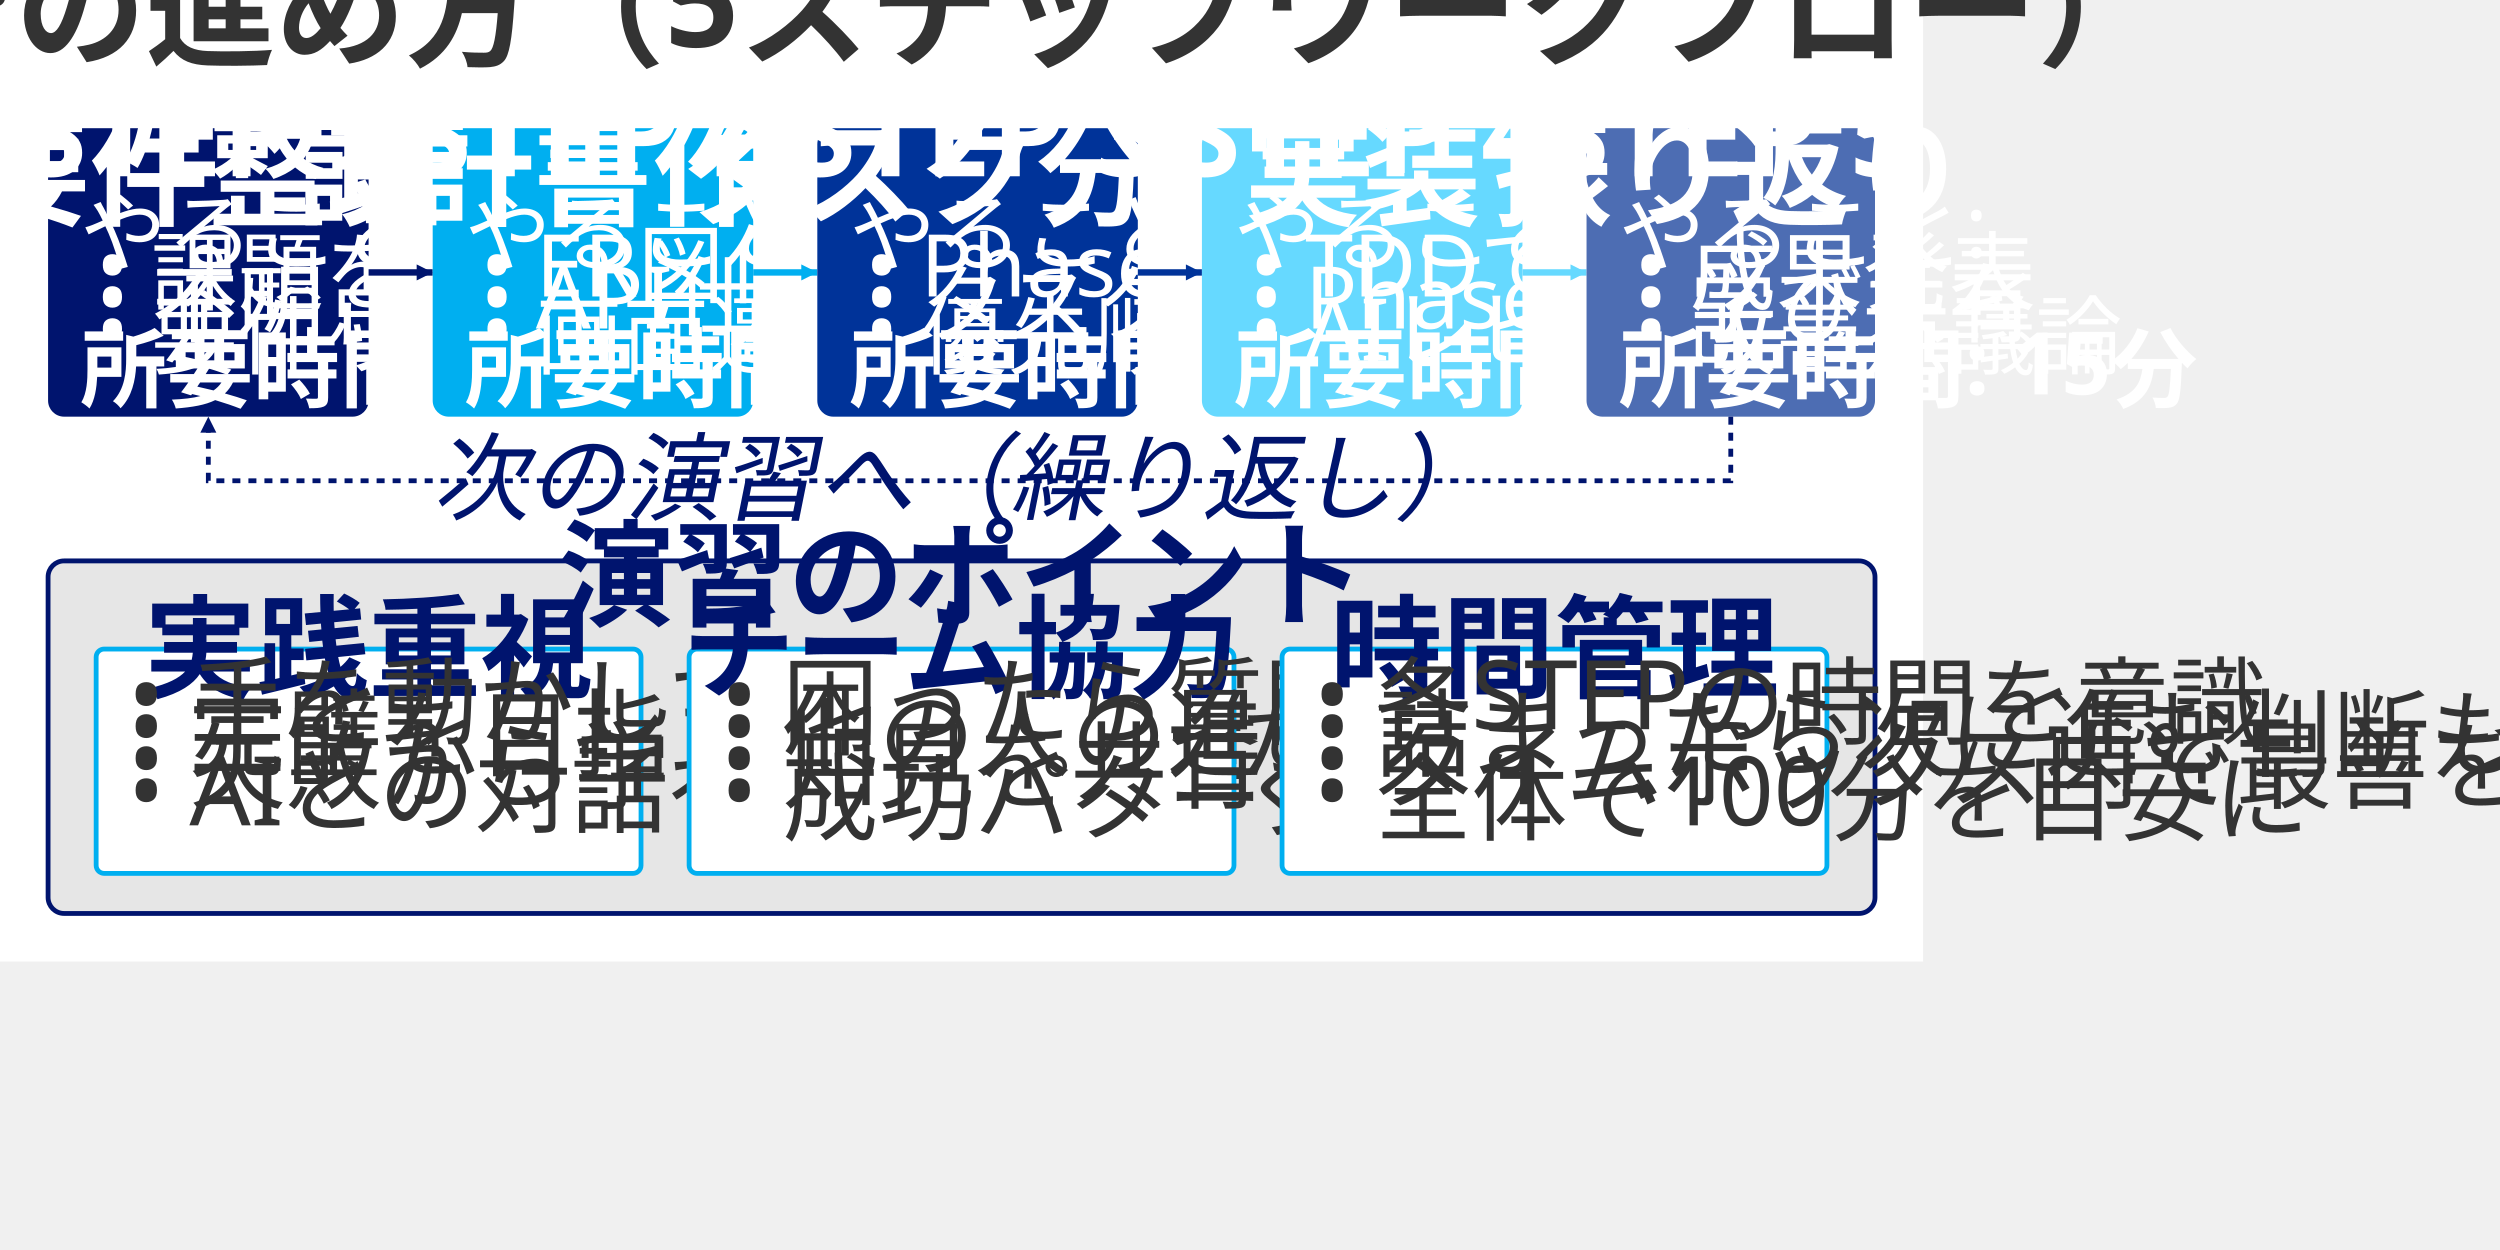
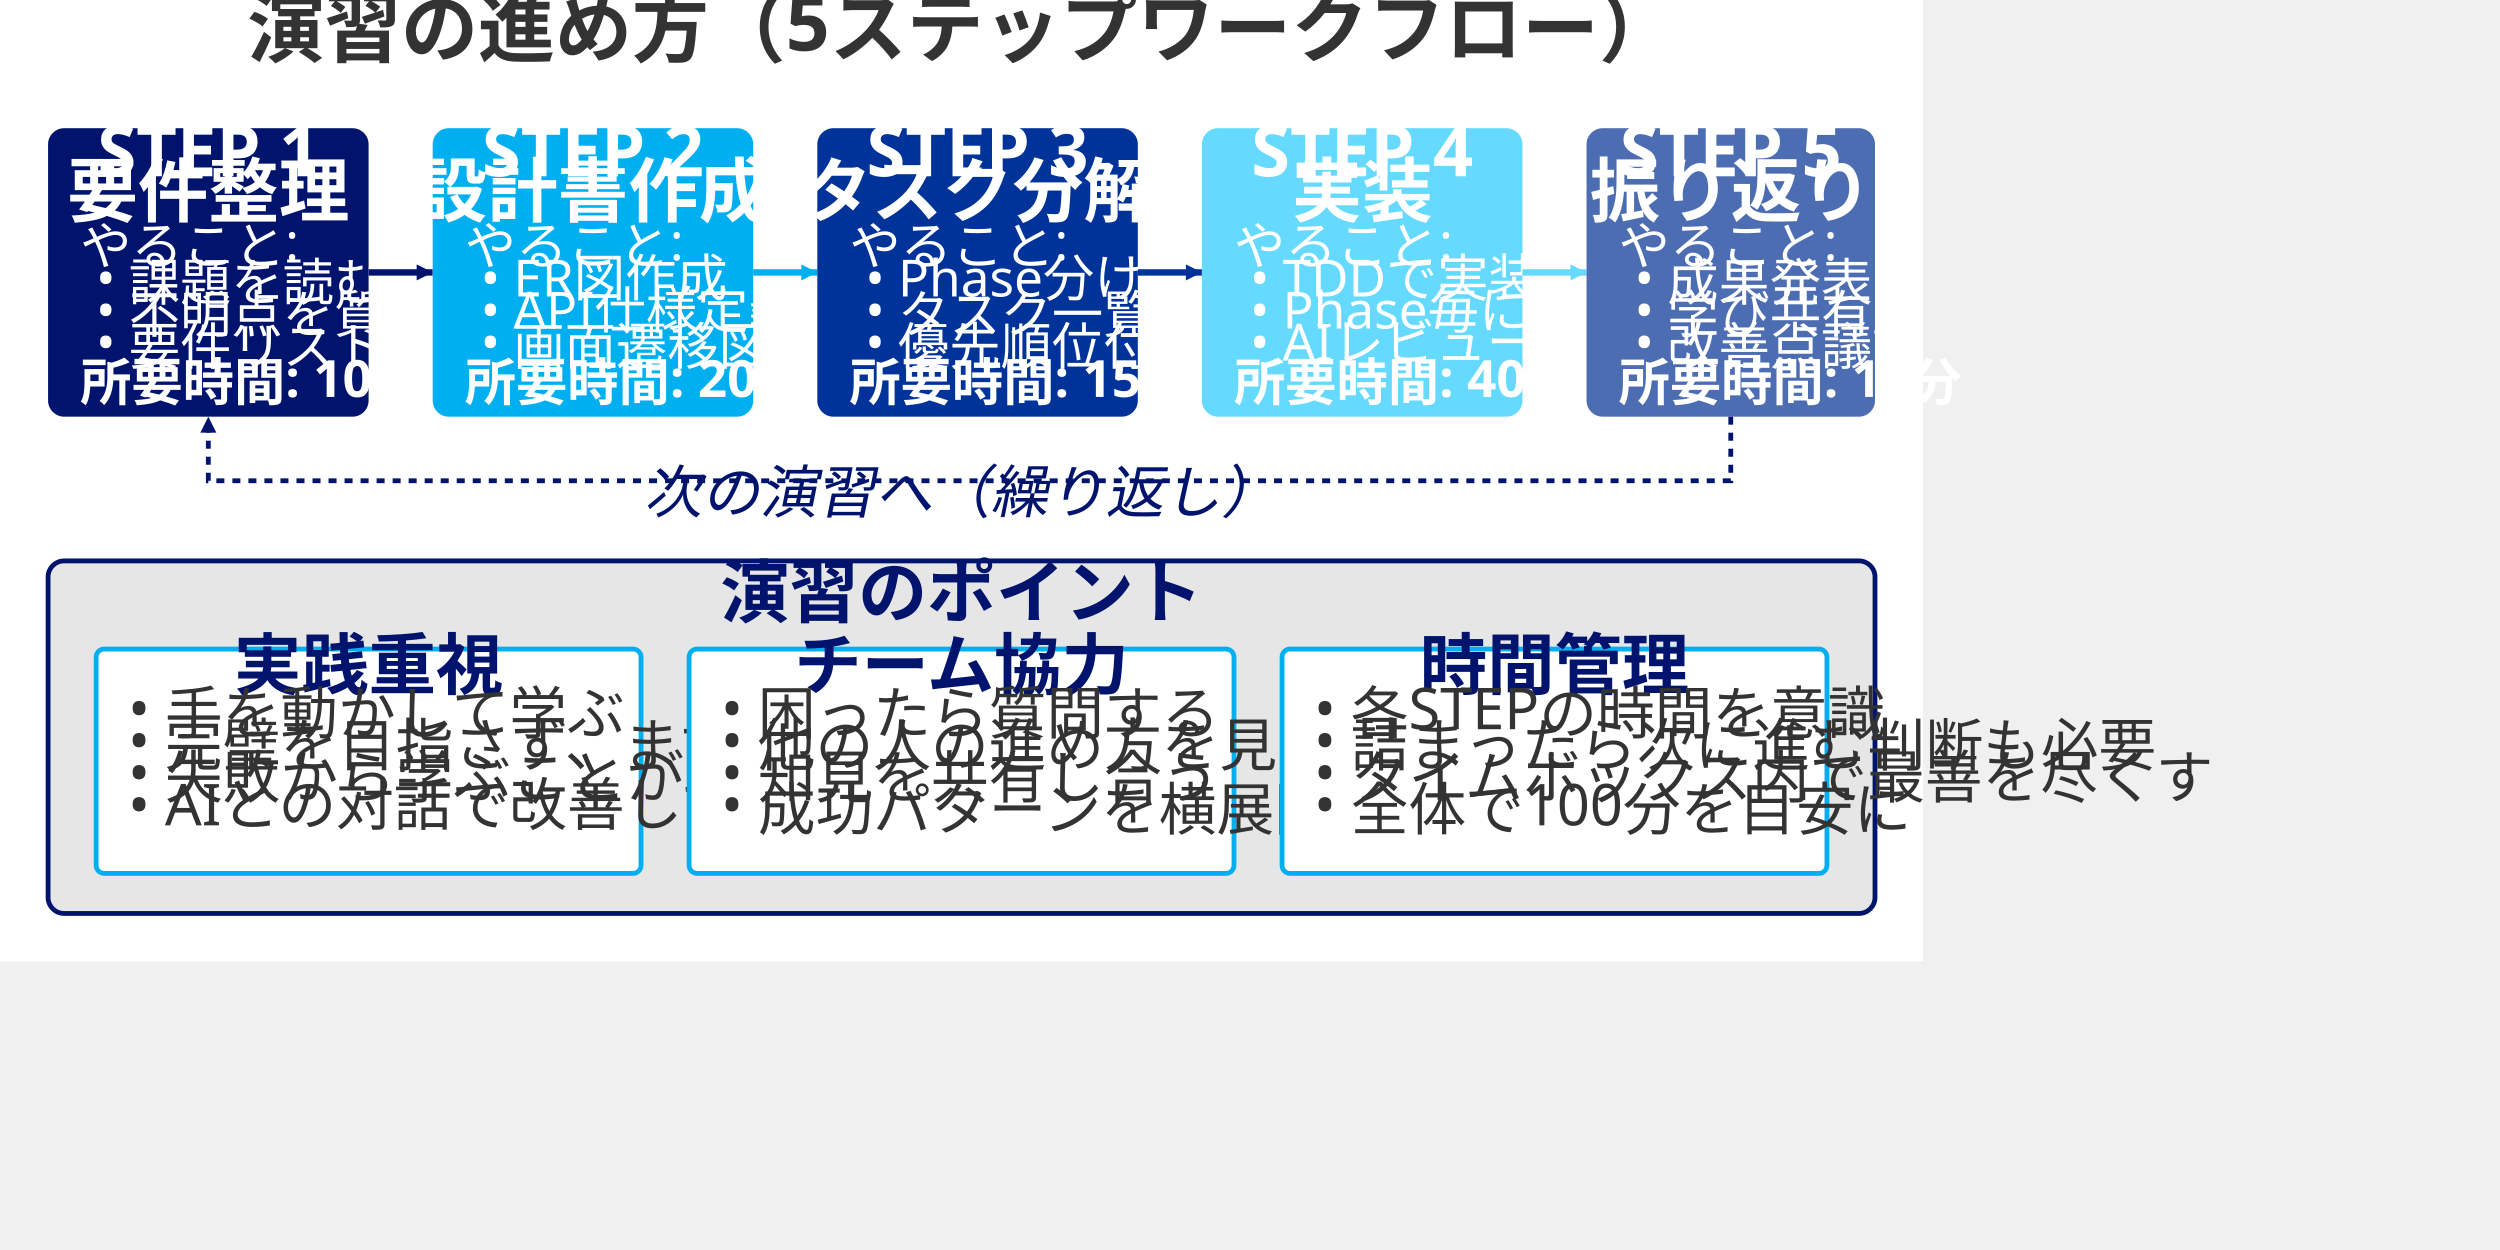
<svg xmlns="http://www.w3.org/2000/svg" viewBox="0 0 1560 780">
  <defs>
    <style>
-       .title { font-family: 'Noto Sans JP', sans-serif; font-size: 81px; font-weight: bold; fill: #333333; }
-       .step-title { font-family: 'Noto Sans JP', sans-serif; font-size: 74px; font-weight: bold; fill: white; }
-       .step-text { font-family: 'Noto Sans JP', sans-serif; font-size: 54px; fill: white; }
-       .time-text { font-family: 'Noto Sans JP', sans-serif; font-size: 54px; fill: white; font-weight: bold; }
+       .title { font-family: 'Noto Sans JP', sans-serif; font-size: 48px; font-weight: bold; fill: #333333; }
+       .step-title { font-family: 'Noto Sans JP', sans-serif; font-size: 44px; font-weight: bold; fill: white; }
+       .step-text { font-family: 'Noto Sans JP', sans-serif; font-size: 32px; fill: white; }
+       .time-text { font-family: 'Noto Sans JP', sans-serif; font-size: 32px; fill: white; font-weight: bold; }
    </style>
  </defs>
  <rect width="1200" height="600" fill="#FFFFFF" />
  <text x="600" y="35" class="title" text-anchor="middle">演習の進め方（5ステップワークフロー）</text>
  <rect x="30" y="80" width="200" height="180" fill="#00146E" rx="10" />
  <text x="130" y="110" class="step-title" text-anchor="middle">STEP 1</text>
-   <text x="130" y="135" class="step-title" text-anchor="middle" font-size="28">要件整理</text>
+   <text x="130" y="135" class="step-title" text-anchor="middle" font-size="16">要件整理</text>
  <text x="50" y="165" class="step-text">やること:</text>
  <text x="60" y="185" class="step-text">• 課題を読む</text>
  <text x="60" y="205" class="step-text">• 不明点を質問</text>
  <text x="60" y="225" class="step-text">• 要件リスト作成</text>
  <text x="50" y="250" class="time-text">所要時間: 10分</text>
  <line x1="230" y1="170" x2="270" y2="170" stroke="#00146E" stroke-width="4" />
  <polygon points="270,170 260,165 260,175" fill="#00146E" />
  <rect x="270" y="80" width="200" height="180" fill="#00AFF0" rx="10" />
  <text x="370" y="110" class="step-title" text-anchor="middle">STEP 2</text>
-   <text x="370" y="135" class="step-title" text-anchor="middle" font-size="28">設計書作成</text>
+   <text x="370" y="135" class="step-title" text-anchor="middle" font-size="16">設計書作成</text>
  <text x="290" y="165" class="step-text">やること:</text>
  <text x="300" y="185" class="step-text">• ER図作成</text>
  <text x="300" y="205" class="step-text">• API仕様定義</text>
  <text x="300" y="225" class="step-text">• 画面遷移図</text>
  <text x="290" y="250" class="time-text">所要時間: 20分</text>
  <line x1="470" y1="170" x2="510" y2="170" stroke="#00AFF0" stroke-width="4" />
  <polygon points="510,170 500,165 500,175" fill="#00AFF0" />
  <rect x="510" y="80" width="200" height="180" fill="#003399" rx="10" />
  <text x="610" y="110" class="step-title" text-anchor="middle">STEP 3</text>
-   <text x="610" y="135" class="step-title" text-anchor="middle" font-size="28">タスク分解</text>
+   <text x="610" y="135" class="step-title" text-anchor="middle" font-size="16">タスク分解</text>
  <text x="530" y="165" class="step-text">やること:</text>
  <text x="540" y="185" class="step-text">• Phase分け</text>
  <text x="540" y="205" class="step-text">• タスク一覧作成</text>
  <text x="540" y="225" class="step-text">• 優先順位付け</text>
  <text x="530" y="250" class="time-text">所要時間: 15分</text>
  <line x1="710" y1="170" x2="750" y2="170" stroke="#003399" stroke-width="4" />
  <polygon points="750,170 740,165 740,175" fill="#003399" />
  <rect x="750" y="80" width="200" height="180" fill="#66D9FF" rx="10" />
  <text x="850" y="110" class="step-title" text-anchor="middle">STEP 4</text>
-   <text x="850" y="135" class="step-title" text-anchor="middle" font-size="28">実装</text>
+   <text x="850" y="135" class="step-title" text-anchor="middle" font-size="16">実装</text>
  <text x="770" y="165" class="step-text">やること:</text>
  <text x="780" y="185" class="step-text">• TDDで実装</text>
  <text x="780" y="205" class="step-text">• Phase毎に確認</text>
  <text x="780" y="225" class="step-text">• AIレビュー実施</text>
  <text x="770" y="250" class="time-text">所要時間: 40分</text>
  <line x1="950" y1="170" x2="990" y2="170" stroke="#66D9FF" stroke-width="4" />
  <polygon points="990,170 980,165 980,175" fill="#66D9FF" />
  <rect x="990" y="80" width="180" height="180" fill="#4D6DB3" rx="10" />
  <text x="1080" y="110" class="step-title" text-anchor="middle">STEP 5</text>
-   <text x="1080" y="135" class="step-title" text-anchor="middle" font-size="28">振り返り</text>
+   <text x="1080" y="135" class="step-title" text-anchor="middle" font-size="16">振り返り</text>
  <text x="1010" y="165" class="step-text">やること:</text>
  <text x="1020" y="185" class="step-text">• 成果発表</text>
  <text x="1020" y="205" class="step-text">• 学び共有</text>
  <text x="1020" y="225" class="step-text">• 改善点議論</text>
  <text x="1010" y="250" class="time-text">所要時間: 15分</text>
  <path d="M 1080 260 L 1080 300 L 130 300 L 130 260" fill="none" stroke="#00146E" stroke-width="3" stroke-dasharray="5,5" />
  <polygon points="130,260 125,270 135,270" fill="#00146E" />
-   <text x="600" y="320" style="font-family: 'Noto Sans JP', sans-serif; font-size: 60px; fill: #00146E; text-anchor: middle; font-style: italic;">
+   <text x="600" y="320" style="font-family: 'Noto Sans JP', sans-serif; font-size: 36px; fill: #00146E; text-anchor: middle; font-style: italic;">
    次の演習へ（繰り返し）
  </text>
  <rect x="30" y="350" width="1140" height="220" fill="#E6E6E6" stroke="#00146E" stroke-width="3" rx="10" />
-   <text x="600" y="385" style="font-family: 'Noto Sans JP', sans-serif; font-size: 72px; fill: #00146E; text-anchor: middle; font-weight: bold;">
+   <text x="600" y="385" style="font-family: 'Noto Sans JP', sans-serif; font-size: 43px; fill: #00146E; text-anchor: middle; font-weight: bold;">
    演習のポイント
  </text>
  <rect x="60" y="405" width="340" height="140" fill="#FFFFFF" stroke="#00AFF0" stroke-width="3" rx="5" />
-   <text x="230" y="430" style="font-family: 'Noto Sans JP', sans-serif; font-size: 70px; fill: #00146E; text-anchor: middle; font-weight: bold;">
+   <text x="230" y="430" style="font-family: 'Noto Sans JP', sans-serif; font-size: 42px; fill: #00146E; text-anchor: middle; font-weight: bold;">
    実践重視
  </text>
-   <text x="80" y="455" style="font-family: 'Noto Sans JP', sans-serif; font-size: 60px; fill: #333333;">
+   <text x="80" y="455" style="font-family: 'Noto Sans JP', sans-serif; font-size: 36px; fill: #333333;">
    • 手を動かして学ぶ
  </text>
-   <text x="80" y="475" style="font-family: 'Noto Sans JP', sans-serif; font-size: 60px; fill: #333333;">
+   <text x="80" y="475" style="font-family: 'Noto Sans JP', sans-serif; font-size: 36px; fill: #333333;">
    • 完璧を目指さず、まず動かす
  </text>
-   <text x="80" y="495" style="font-family: 'Noto Sans JP', sans-serif; font-size: 60px; fill: #333333;">
+   <text x="80" y="495" style="font-family: 'Noto Sans JP', sans-serif; font-size: 36px; fill: #333333;">
    • 失敗から学ぶことが重要
  </text>
-   <text x="80" y="515" style="font-family: 'Noto Sans JP', sans-serif; font-size: 60px; fill: #333333;">
+   <text x="80" y="515" style="font-family: 'Noto Sans JP', sans-serif; font-size: 36px; fill: #333333;">
    • AIとの対話で改善していく
  </text>
  <rect x="430" y="405" width="340" height="140" fill="#FFFFFF" stroke="#00AFF0" stroke-width="3" rx="5" />
-   <text x="600" y="430" style="font-family: 'Noto Sans JP', sans-serif; font-size: 70px; fill: #00146E; text-anchor: middle; font-weight: bold;">
+   <text x="600" y="430" style="font-family: 'Noto Sans JP', sans-serif; font-size: 42px; fill: #00146E; text-anchor: middle; font-weight: bold;">
    チーム協力
  </text>
-   <text x="450" y="455" style="font-family: 'Noto Sans JP', sans-serif; font-size: 60px; fill: #333333;">
+   <text x="450" y="455" style="font-family: 'Noto Sans JP', sans-serif; font-size: 36px; fill: #333333;">
    • 困ったら質問する
  </text>
-   <text x="450" y="475" style="font-family: 'Noto Sans JP', sans-serif; font-size: 60px; fill: #333333;">
+   <text x="450" y="475" style="font-family: 'Noto Sans JP', sans-serif; font-size: 36px; fill: #333333;">
    • 他の人の進め方を見る
  </text>
-   <text x="450" y="495" style="font-family: 'Noto Sans JP', sans-serif; font-size: 60px; fill: #333333;">
+   <text x="450" y="495" style="font-family: 'Noto Sans JP', sans-serif; font-size: 36px; fill: #333333;">
    • 知見を共有し合う
  </text>
-   <text x="450" y="515" style="font-family: 'Noto Sans JP', sans-serif; font-size: 60px; fill: #333333;">
+   <text x="450" y="515" style="font-family: 'Noto Sans JP', sans-serif; font-size: 36px; fill: #333333;">
    • 成功パターンを横展開
  </text>
  <rect x="800" y="405" width="340" height="140" fill="#FFFFFF" stroke="#00AFF0" stroke-width="3" rx="5" />
-   <text x="970" y="430" style="font-family: 'Noto Sans JP', sans-serif; font-size: 70px; fill: #00146E; text-anchor: middle; font-weight: bold;">
+   <text x="970" y="430" style="font-family: 'Noto Sans JP', sans-serif; font-size: 42px; fill: #00146E; text-anchor: middle; font-weight: bold;">
    時間管理
  </text>
-   <text x="820" y="455" style="font-family: 'Noto Sans JP', sans-serif; font-size: 60px; fill: #333333;">
+   <text x="820" y="455" style="font-family: 'Noto Sans JP', sans-serif; font-size: 36px; fill: #333333;">
    • 各STEPの時間を意識
  </text>
-   <text x="820" y="475" style="font-family: 'Noto Sans JP', sans-serif; font-size: 60px; fill: #333333;">
+   <text x="820" y="475" style="font-family: 'Noto Sans JP', sans-serif; font-size: 36px; fill: #333333;">
    • 詰まったら次に進む判断も必要
  </text>
-   <text x="820" y="495" style="font-family: 'Noto Sans JP', sans-serif; font-size: 60px; fill: #333333;">
+   <text x="820" y="495" style="font-family: 'Noto Sans JP', sans-serif; font-size: 36px; fill: #333333;">
    • タイムボックス内で最善を尽くす
  </text>
-   <text x="820" y="515" style="font-family: 'Noto Sans JP', sans-serif; font-size: 60px; fill: #333333;">
+   <text x="820" y="515" style="font-family: 'Noto Sans JP', sans-serif; font-size: 36px; fill: #333333;">
    • 全体で100分を目安に
  </text>
</svg>
